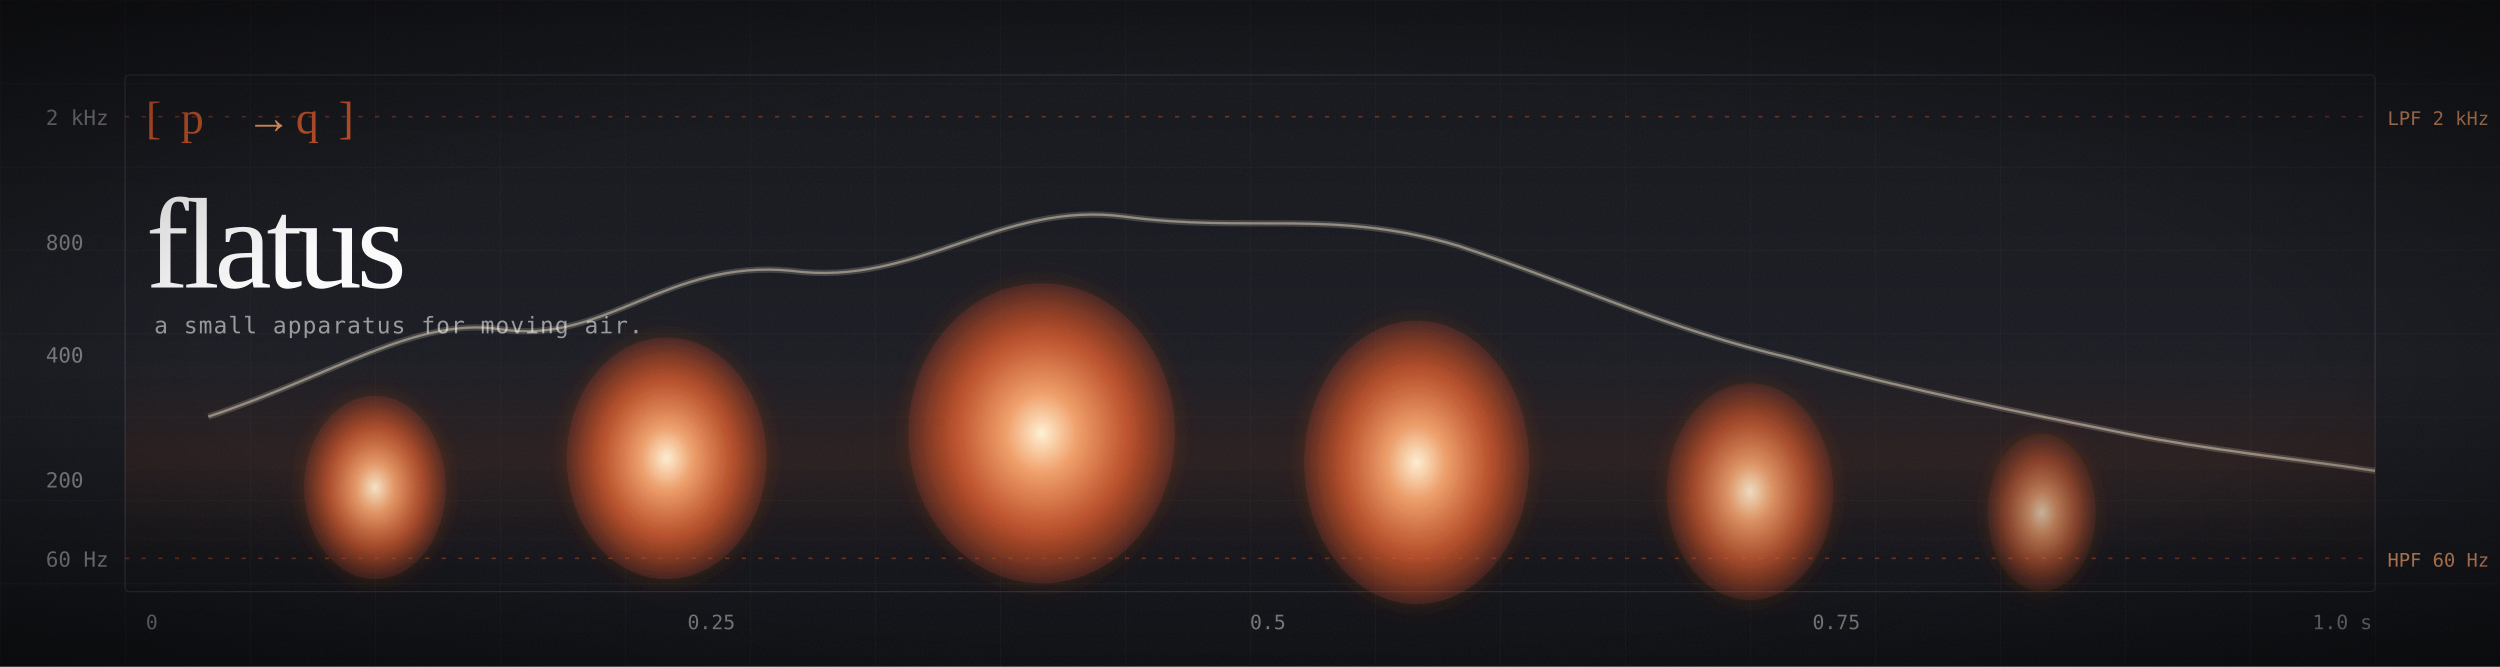
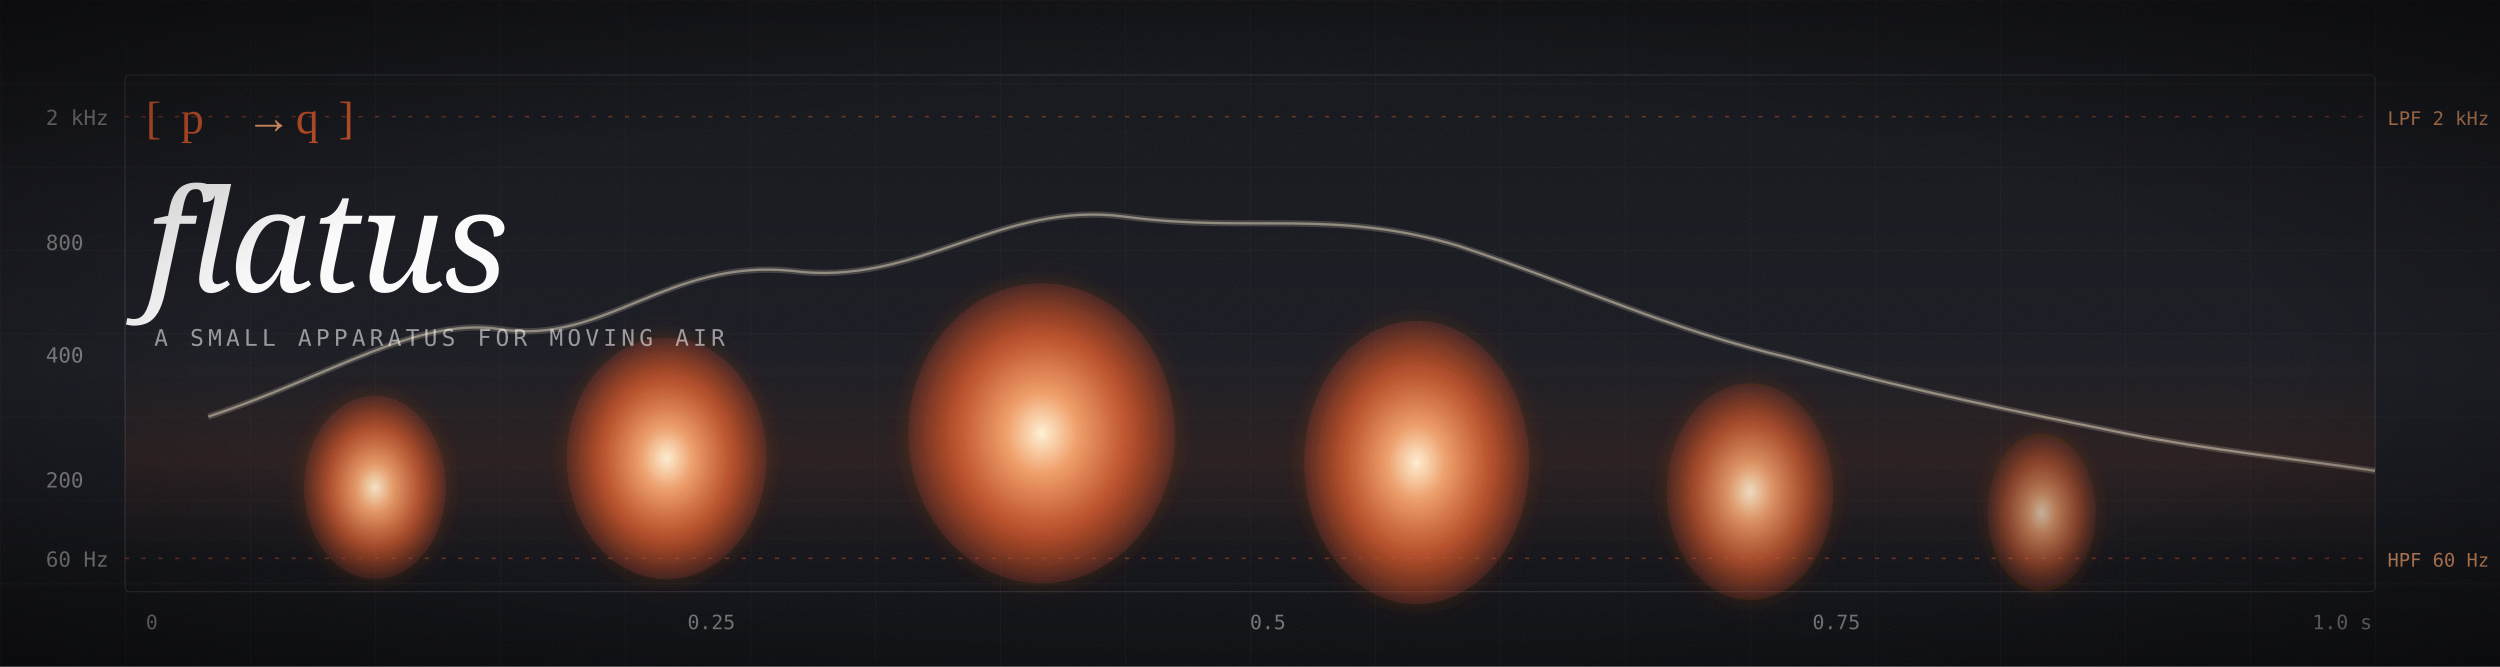
<svg xmlns="http://www.w3.org/2000/svg" viewBox="0 0 1200 320" role="img" aria-label="flatus — a small apparatus for moving air. Spectrogram of one event: energy concentrated from 80 to 400 Hz, six grains across one second, bounded by a 60 Hz high-pass and a 2 kHz low-pass.">
  <defs>
    <radialGradient id="grain" cx="50%" cy="50%" r="60%">
      <stop offset="0%" stop-color="#fff3d6" stop-opacity="0.95" />
      <stop offset="22%" stop-color="#f5a26b" stop-opacity="0.85" />
      <stop offset="55%" stop-color="#ce552a" stop-opacity="0.65" />
      <stop offset="100%" stop-color="#7a2812" stop-opacity="0" />
    </radialGradient>
    <linearGradient id="bg" x1="0" y1="0" x2="0" y2="1">
      <stop offset="0%" stop-color="#15161b" />
      <stop offset="55%" stop-color="#1c1d24" />
      <stop offset="100%" stop-color="#0f1014" />
    </linearGradient>
    <linearGradient id="band" x1="0" y1="0" x2="0" y2="1">
      <stop offset="0%" stop-color="#ce552a" stop-opacity="0.0" />
      <stop offset="50%" stop-color="#ce552a" stop-opacity="0.10" />
      <stop offset="100%" stop-color="#ce552a" stop-opacity="0.0" />
    </linearGradient>
    <filter id="grain-noise" x="0%" y="0%" width="100%" height="100%">
      <feTurbulence type="fractalNoise" baseFrequency="0.9" numOctaves="2" seed="3" />
      <feColorMatrix values="0 0 0 0 1                               0 0 0 0 1                               0 0 0 0 1                               0 0 0 0.04 0" />
      <feComposite in2="SourceGraphic" operator="in" />
    </filter>
    <filter id="bloom" x="-50%" y="-50%" width="200%" height="200%">
      <feGaussianBlur stdDeviation="6" result="blur" />
      <feMerge>
        <feMergeNode in="blur" />
        <feMergeNode in="SourceGraphic" />
      </feMerge>
    </filter>
    <radialGradient id="vignette" cx="50%" cy="55%" r="75%">
      <stop offset="55%" stop-color="#000" stop-opacity="0" />
      <stop offset="100%" stop-color="#000" stop-opacity="0.55" />
    </radialGradient>
    <path id="wave" d="M 100 200                        C 160 180, 200 152, 240 158                        C 290 166, 320 124, 380 130                        C 440 138, 480 96,  540 104                        C 600 112, 640 100, 700 118                        C 760 138, 800 158, 860 172                        C 920 188, 970 198, 1020 208                        C 1060 216, 1100 220, 1140 226" />
    <pattern id="grid" width="60" height="40" patternUnits="userSpaceOnUse">
      <path d="M 60 0 L 0 0 0 40" fill="none" stroke="#ffffff" stroke-opacity="0.05" stroke-width="0.5" />
    </pattern>
  </defs>
  <rect width="1200" height="320" fill="url(#bg)" />
  <rect width="1200" height="320" fill="url(#grid)" />
  <rect x="60" y="36" width="1080" height="248" fill="none" stroke="#ffffff" stroke-opacity="0.12" stroke-width="0.5" rx="2" />
  <rect x="60" y="172" width="1080" height="96" fill="url(#band)" />
  <g>
    <line x1="60" y1="56" x2="1140" y2="56" stroke="#ce552a" stroke-opacity="0.45" stroke-dasharray="2 6" stroke-width="0.75" />
    <line x1="60" y1="268" x2="1140" y2="268" stroke="#ce552a" stroke-opacity="0.45" stroke-dasharray="2 6" stroke-width="0.75" />
  </g>
  <g filter="url(#bloom)">
    <ellipse cx="180" cy="234" rx="34" ry="44" fill="url(#grain)" opacity="0.85" />
    <ellipse cx="320" cy="220" rx="48" ry="58" fill="url(#grain)" opacity="0.95" />
    <ellipse cx="500" cy="208" rx="64" ry="72" fill="url(#grain)" opacity="1.0" />
    <ellipse cx="680" cy="222" rx="54" ry="68" fill="url(#grain)" opacity="0.95" />
    <ellipse cx="840" cy="236" rx="40" ry="52" fill="url(#grain)" opacity="0.78" />
    <ellipse cx="980" cy="246" rx="26" ry="38" fill="url(#grain)" opacity="0.55" />
  </g>
  <use href="#wave" stroke="#fff3d6" stroke-opacity="0.42" stroke-width="1.1" fill="none" />
  <use href="#wave" stroke="#fff3d6" stroke-opacity="0.18" stroke-width="3.0" fill="none" />
  <g font-family="ui-monospace, 'SF Mono', Menlo, monospace" font-size="10" fill="#ffffff" fill-opacity="0.45">
    <text x="22" y="60">2 kHz</text>
    <text x="22" y="120">800</text>
    <text x="22" y="174">400</text>
    <text x="22" y="234">200</text>
    <text x="22" y="272">60 Hz</text>
  </g>
  <g font-family="ui-monospace, 'SF Mono', Menlo, monospace" font-size="9.5" fill="#ffffff" fill-opacity="0.42">
    <text x="70" y="302">0</text>
    <text x="330" y="302">0.25</text>
    <text x="600" y="302">0.5</text>
    <text x="870" y="302">0.75</text>
    <text x="1110" y="302">1.0 s</text>
  </g>
  <g font-family="ui-monospace, 'SF Mono', Menlo, monospace" font-size="9" fill="#f5a26b" fill-opacity="0.85">
    <text x="1146" y="60">LPF 2 kHz</text>
    <text x="1146" y="272">HPF 60 Hz</text>
  </g>
-   <g font-family="ui-serif, 'New York', 'Times New Roman', serif">
-     <text x="70" y="138" font-size="62" font-weight="500" fill="#fafafa" letter-spacing="-2.5">flatus</text>
+   <g font-family="Charter, 'Iowan Old Style', 'Source Serif Pro', 'Apple Garamond', Cambria, Georgia, serif">
+     <text x="70" y="140" font-size="68" font-style="italic" font-weight="400" fill="#fafafa" letter-spacing="-1">flatus</text>
  </g>
-   <g font-family="ui-monospace, 'SF Mono', Menlo, monospace">
-     <text x="74" y="160" font-size="11" fill="#ffffff" fill-opacity="0.55" letter-spacing="0.5">a small apparatus for moving air.</text>
+   <g font-family="'Berkeley Mono', 'JetBrains Mono', 'SF Mono', Menlo, monospace">
+     <text x="74" y="166" font-size="11" fill="#ffffff" fill-opacity="0.55" letter-spacing="2" text-transform="uppercase">A SMALL APPARATUS FOR MOVING AIR</text>
  </g>
  <g font-family="ui-serif, 'New York', 'Times New Roman', serif" font-size="22" fill="#ce552a">
    <text x="70" y="64" letter-spacing="2">[ p</text>
    <text x="118" y="64" fill="#f5a26b" font-size="22">→</text>
    <text x="142" y="64" letter-spacing="2">q ]</text>
  </g>
  <rect width="1200" height="320" filter="url(#grain-noise)" opacity="0.6" />
  <rect width="1200" height="320" fill="url(#vignette)" />
</svg>
